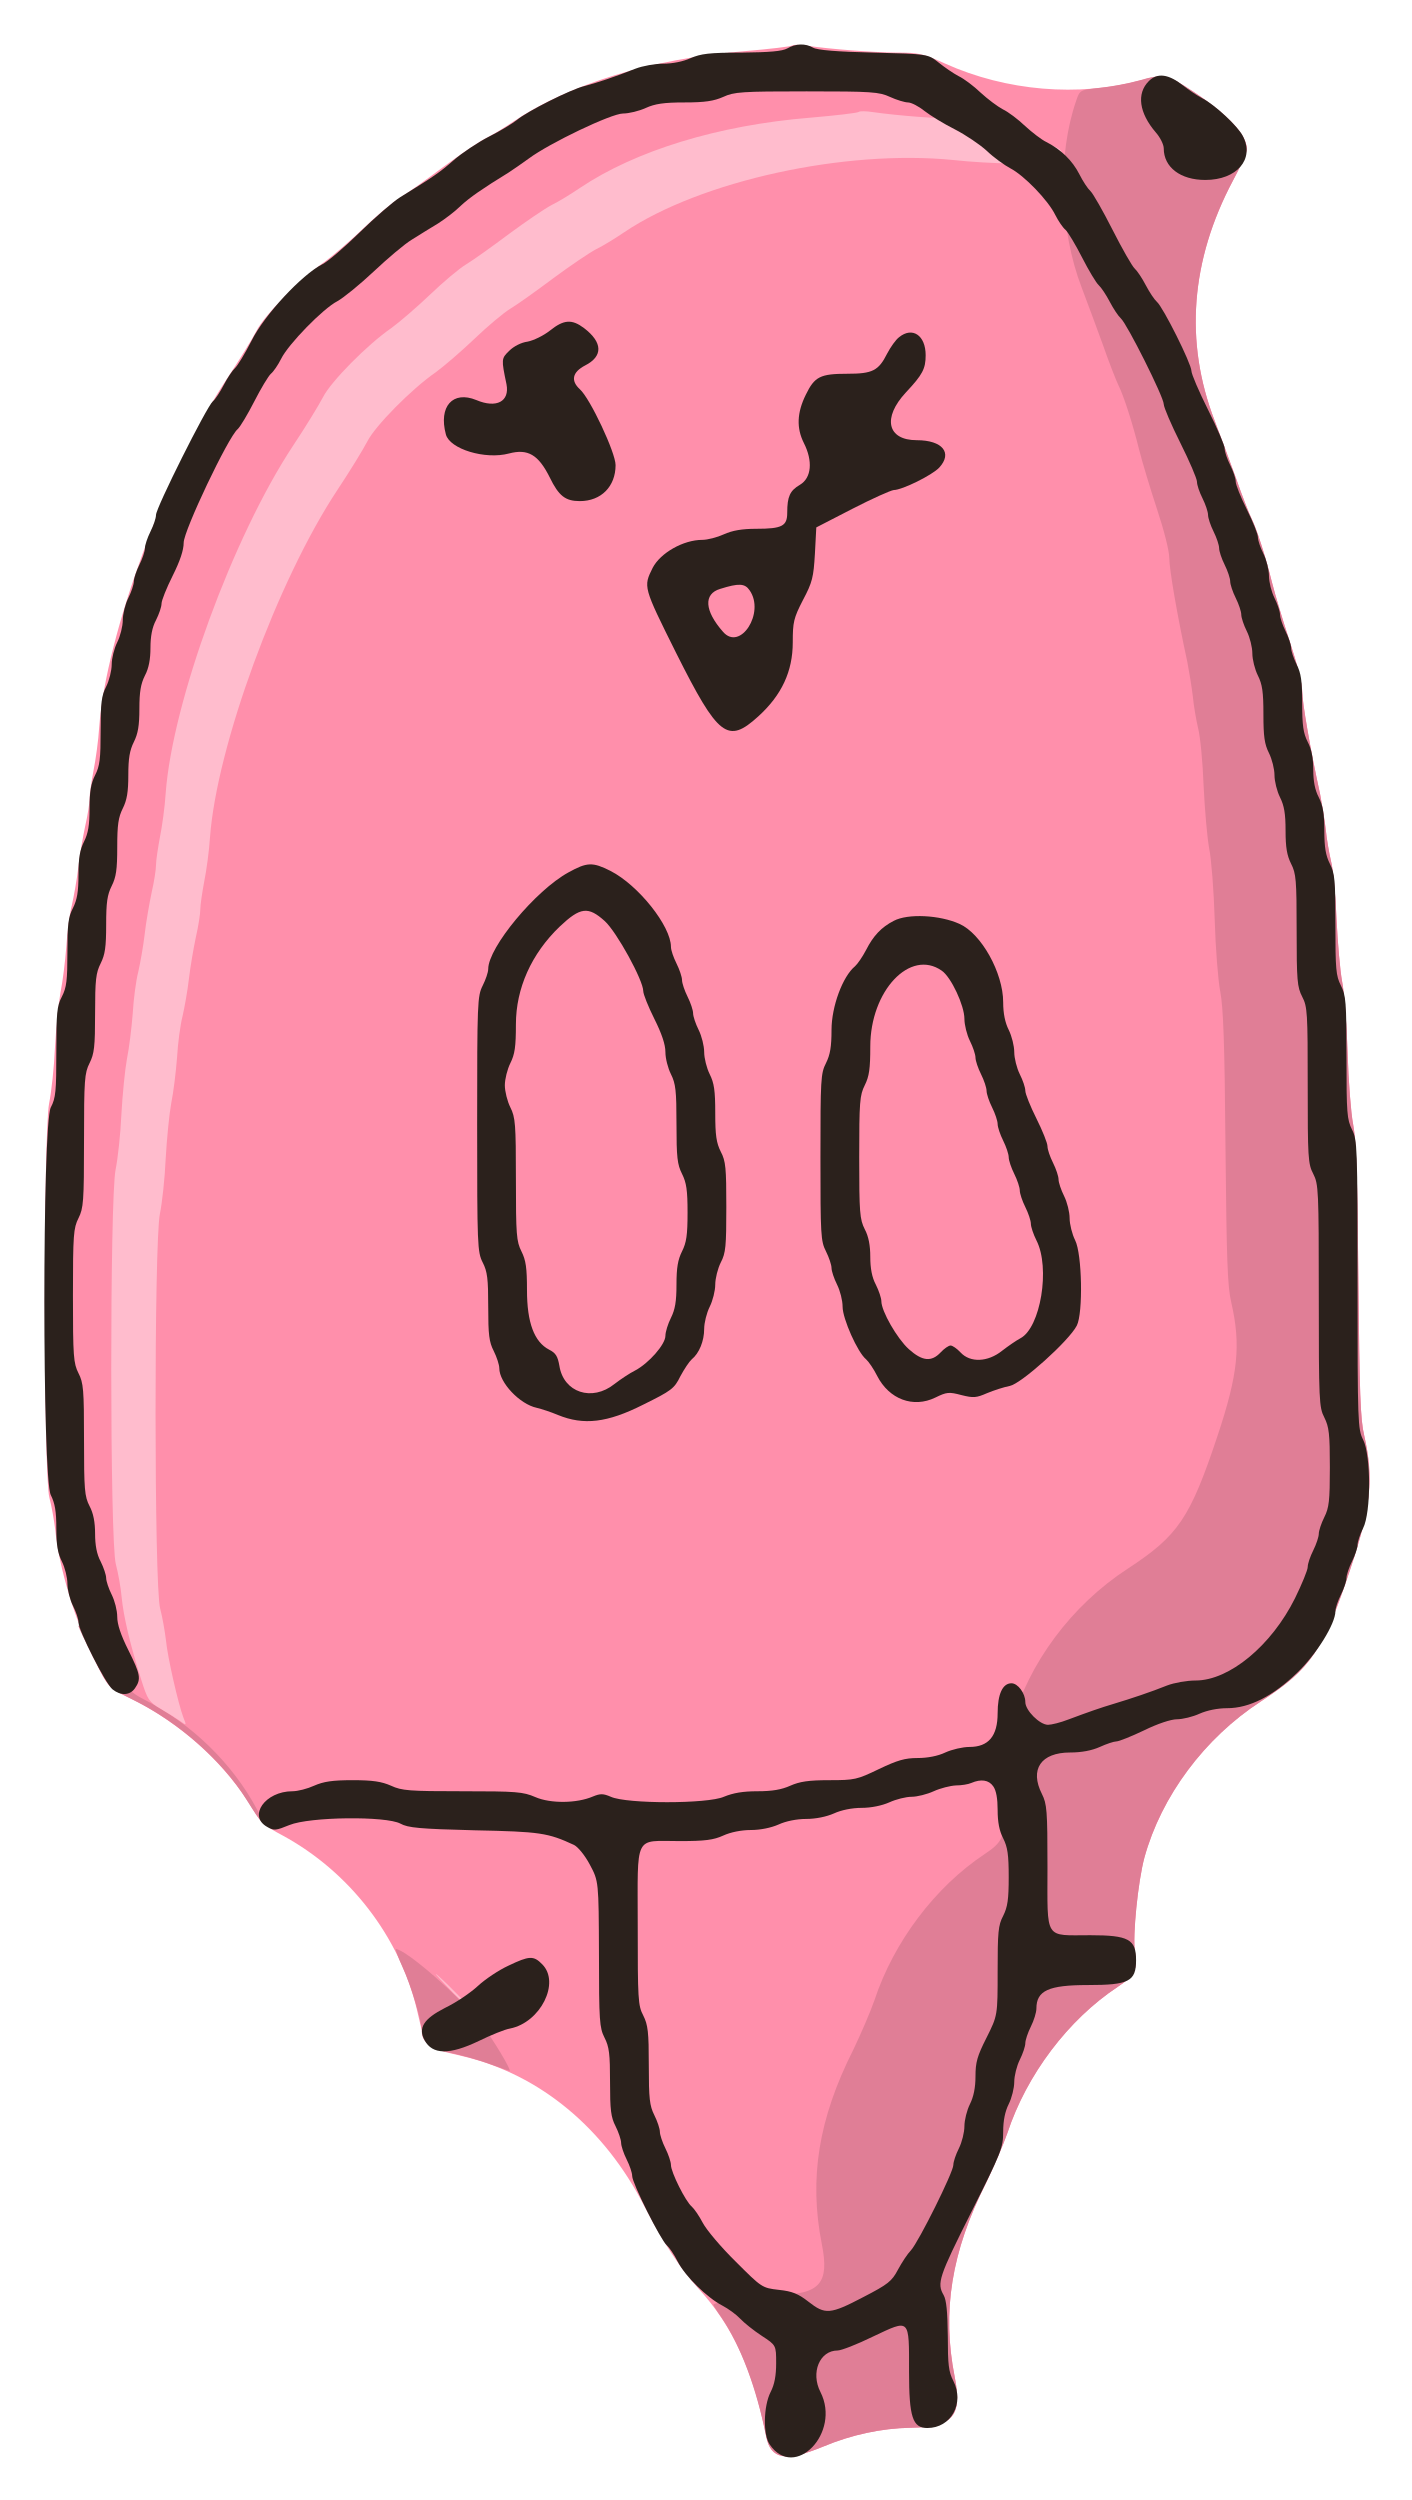
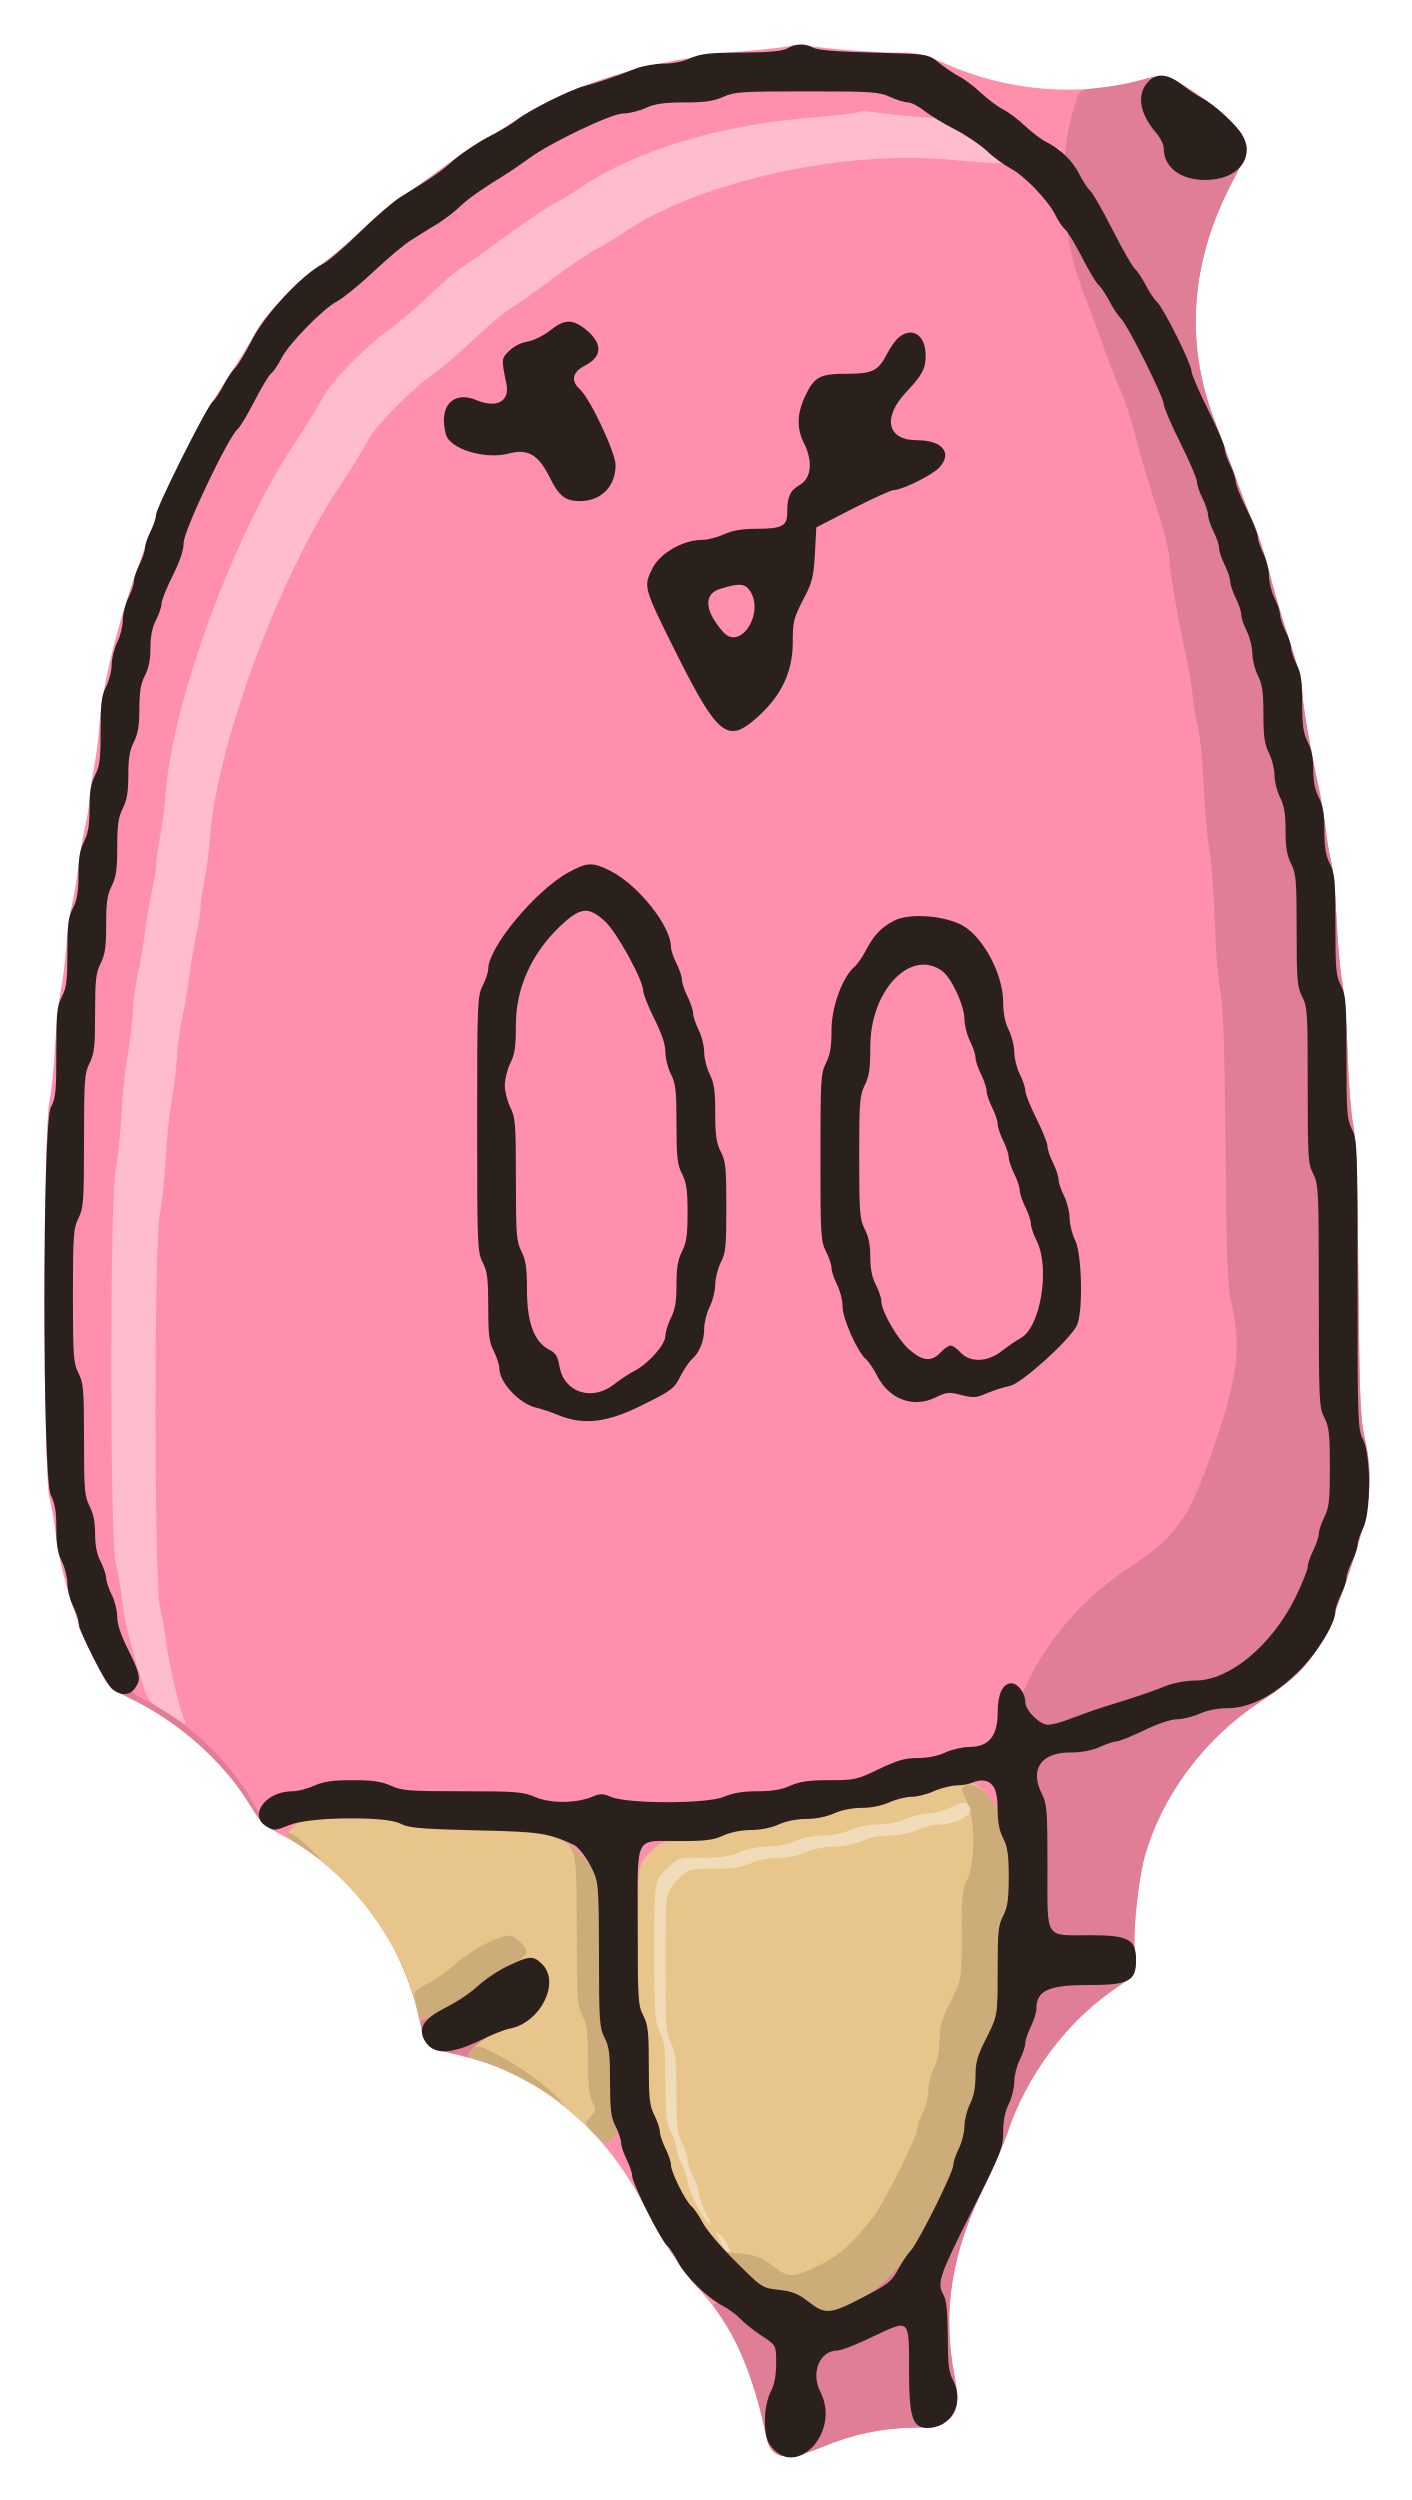
<svg xmlns="http://www.w3.org/2000/svg" viewBox="0 0 509 903" width="127" height="225">
  <g transform="translate(0,903) scale(0.1,-0.1)" fill="#ff8fab" stroke="none">
    <path d="M2859 8866 c-4 -4 -82 -13 -175 -21 -333 -27 -632 -119 -833 -254 -31 -21 -76 -49 -101 -61 -25 -13 -94 -60 -155 -105 -60 -45 -130 -95 -155 -110 -25 -15 -83 -64 -130 -109 -47 -45 -110 -99 -140 -121 -87 -60 -219 -194 -247 -250 -14 -27 -62 -106 -108 -175 -217 -328 -436 -927 -460 -1255 -3 -49 -13 -121 -21 -160 -7 -38 -14 -83 -14 -100 0 -16 -7 -61 -16 -100 -8 -38 -20 -106 -25 -150 -5 -44 -16 -104 -23 -135 -8 -30 -17 -98 -20 -150 -4 -52 -13 -126 -21 -165 -7 -38 -16 -128 -20 -200 -3 -71 -13 -161 -21 -200 -21 -104 -21 -1345 1 -1425 8 -30 17 -82 21 -115 13 -136 73 -334 143 -472 49 -100 49 -100 127 -137 184 -89 350 -240 448 -408 22 -38 41 -55 102 -87 242 -131 423 -365 486 -628 35 -148 23 -136 170 -171 275 -66 508 -259 652 -541 65 -126 130 -226 195 -297 124 -135 198 -296 245 -535 17 -83 70 -92 206 -36 103 43 210 66 316 68 152 2 187 42 159 183 -47 237 -12 453 113 701 27 56 62 137 77 180 70 212 220 410 398 528 62 41 73 64 63 127 -9 58 11 254 34 340 61 222 217 432 420 564 182 119 225 182 324 479 75 225 85 328 50 482 -14 58 -17 155 -21 560 -3 380 -8 507 -19 564 -8 41 -17 158 -20 260 -3 102 -12 218 -20 257 -7 38 -16 140 -20 225 -3 84 -12 179 -20 209 -7 30 -16 82 -19 115 -4 33 -13 89 -20 125 -36 165 -65 334 -65 374 0 26 -19 101 -45 179 -24 73 -53 169 -64 213 -24 97 -56 195 -74 231 -8 16 -34 82 -57 148 -24 66 -58 158 -76 205 -110 285 -87 580 66 868 28 51 50 102 50 113 0 52 -66 123 -191 206 -100 66 -104 67 -192 43 -224 -61 -486 -39 -706 60 -82 37 -96 40 -177 40 -87 1 -233 12 -324 25 -25 4 -48 4 -51 1z" />
  </g>
  <g transform="translate(0,903) scale(0.1,-0.1)" fill="#e07e96" stroke="none">
    <path d="M4110 8739 c-36 -10 -98 -22 -139 -26 -74 -8 -74 -8 -87 -46 -69 -198 -60 -469 20 -677 18 -47 52 -139 76 -205 23 -66 49 -132 57 -148 18 -36 50 -134 74 -231 11 -44 40 -140 64 -213 26 -78 45 -153 45 -179 0 -40 29 -209 65 -374 7 -36 16 -92 20 -125 3 -33 12 -85 19 -115 8 -30 17 -125 20 -209 4 -85 13 -187 20 -225 8 -39 17 -155 20 -257 3 -102 12 -219 20 -260 11 -57 16 -184 19 -564 4 -405 7 -502 21 -560 35 -154 25 -257 -50 -482 -99 -297 -142 -360 -324 -479 -203 -132 -359 -342 -420 -564 -23 -86 -43 -282 -34 -340 10 -63 -1 -86 -63 -127 -178 -118 -328 -316 -398 -528 -15 -43 -50 -124 -77 -180 -125 -248 -160 -464 -113 -701 28 -141 -7 -181 -159 -183 -62 -1 -223 -25 -233 -35 -1 -1 12 -22 29 -46 69 -101 127 -256 162 -431 17 -83 70 -92 206 -36 103 43 210 66 316 68 152 2 187 42 159 183 -47 237 -12 453 113 701 27 56 62 137 77 180 70 212 220 410 398 528 62 41 73 64 63 127 -9 58 11 254 34 340 61 222 217 432 420 564 182 119 225 182 324 479 75 225 85 328 50 482 -14 58 -17 155 -21 560 -3 380 -8 507 -19 564 -8 41 -17 158 -20 260 -3 102 -12 218 -20 257 -7 38 -16 140 -20 225 -3 84 -12 179 -20 209 -7 30 -16 82 -19 115 -4 33 -13 89 -20 125 -36 165 -65 334 -65 374 0 26 -19 101 -45 179 -24 73 -53 169 -64 213 -24 97 -56 195 -74 231 -8 16 -34 82 -57 148 -24 66 -58 158 -76 205 -110 285 -87 580 66 868 28 51 50 102 50 113 0 52 -66 123 -193 208 -94 62 -112 65 -197 40z" />
    <path d="M280 3156 c0 -3 24 -55 54 -114 54 -107 54 -107 148 -154 161 -80 317 -218 404 -357 59 -95 80 -114 39 -37 -88 166 -238 312 -411 399 -39 20 -59 38 -79 74 -48 81 -155 213 -155 189z" />
    <path d="M1450 1926 c32 -69 70 -197 70 -232 0 -41 31 -64 109 -80 41 -9 104 -27 139 -40 35 -13 67 -24 69 -24 9 0 -60 115 -102 170 -72 94 -273 270 -309 270 -2 0 8 -29 24 -64z" />
  </g>
  <g transform="translate(0,903) scale(0.1,-0.1)" fill="#ffbccd" stroke="none">
    <path d="M3099 8626 c-4 -4 -82 -13 -175 -21 -333 -27 -632 -119 -833 -254 -31 -21 -76 -49 -101 -61 -25 -13 -94 -60 -155 -105 -60 -45 -130 -95 -155 -110 -25 -15 -83 -64 -130 -109 -47 -45 -110 -99 -140 -121 -87 -60 -219 -194 -247 -250 -14 -27 -62 -106 -108 -175 -217 -328 -436 -927 -460 -1255 -3 -49 -13 -121 -21 -160 -7 -38 -14 -83 -14 -100 0 -16 -7 -61 -16 -100 -8 -38 -20 -106 -25 -150 -5 -44 -16 -104 -23 -135 -8 -30 -17 -98 -20 -150 -4 -52 -13 -126 -21 -165 -7 -38 -16 -128 -20 -200 -3 -71 -13 -161 -21 -200 -21 -105 -21 -1345 1 -1425 8 -30 18 -84 21 -120 7 -70 30 -168 70 -295 24 -76 28 -82 72 -108 26 -15 57 -35 70 -44 22 -16 23 -16 11 13 -19 51 -57 217 -63 279 -4 33 -13 85 -21 115 -22 80 -22 1321 -1 1425 8 39 18 129 21 200 4 72 13 162 20 200 8 39 17 113 21 165 3 52 12 120 20 150 7 31 18 91 23 135 5 44 17 112 25 150 9 39 16 84 16 100 0 17 7 62 14 100 8 39 18 111 21 160 24 328 243 927 460 1255 46 69 94 148 108 175 28 56 160 190 247 250 30 22 93 76 140 121 47 45 105 94 130 109 25 15 95 65 155 110 61 45 130 92 155 105 25 12 70 40 101 61 276 186 798 300 1189 261 63 -7 153 -12 200 -12 69 0 95 -5 138 -25 30 -14 56 -25 59 -25 2 0 3 23 1 51 -3 50 -3 50 -73 74 -38 13 -99 37 -135 54 -57 27 -76 31 -155 31 -88 1 -234 12 -325 25 -25 4 -48 4 -51 1z" />
    <path d="M1635 1830 c38 -38 72 -70 74 -70 3 0 -26 32 -64 70 -38 39 -72 70 -74 70 -3 0 26 -31 64 -70z" />
    <path d="M2474 976 c20 -27 60 -95 88 -152 53 -104 59 -109 105 -96 30 10 -22 87 -140 207 -68 69 -80 78 -53 41z" />
  </g>
+   <g transform="translate(0,903) scale(0.1,-0.1)" fill="#e8c58a" stroke="none">
+     <path d="M1055 2430 c-16 -16 -27 -31 -24 -33 2 -2 31 -21 64 -43 182 -119 346 -345 401 -554 10 -36 18 -66 19 -67 5 -9 170 89 208 124 47 44 156 103 190 103 10 0 29 -11 42 -25 66 -66 -6 -210 -116 -231 -48 -10 -99 -37 -132 -71 -28 -30 -28 -30 15 -42 132 -40 266 -121 384 -233 81 -78 81 -78 103 -54 21 23 22 25 7 54 -12 23 -16 61 -16 152 0 101 -3 127 -20 160 -18 36 -20 59 -20 300 0 291 -2 300 -73 369 -67 64 -113 74 -377 80 -198 5 -240 9 -267 24 -27 14 -59 17 -196 17 -163 0 -163 0 -192 -30z" />
+   </g>
+   <g transform="translate(0,903) scale(0.1,-0.1)" fill="#ccad79" stroke="none">
+     <path d="M1030 2402 c0 -4 15 -16 33 -26 17 -11 50 -32 72 -49 29 -21 24 -14 -19 27 -54 51 -86 69 -86 48z" />
+     <path d="M2064 2343 c13 -27 16 -72 16 -293 0 -241 2 -264 20 -300 17 -33 20 -59 20 -160 0 -91 4 -129 16 -152 15 -29 14 -31 -7 -54 -23 -24 -23 -24 16 -64 39 -40 39 -40 63 -16 23 22 23 25 8 54 -12 23 -16 61 -16 152 0 101 -3 127 -20 160 -18 36 -20 59 -20 300 0 292 -2 300 -75 370 -37 35 -37 35 -21 3z" />
+     <path d="M1753 2010 c-35 -16 -84 -49 -110 -73 -27 -25 -72 -57 -101 -71 -49 -25 -53 -30 -47 -53 3 -14 9 -38 12 -55 3 -16 8 -27 12 -26 93 45 166 89 204 125 26 24 77 58 112 75 71 33 78 46 40 83 -31 32 -47 31 -122 -5z" />
+     <path d="M1697 1622 c-16 -17 -14 -19 40 -36 72 -23 209 -93 265 -137 39 -30 41 -31 18 -5 -39 44 -131 112 -211 156 -85 45 -90 47 -112 22z" />
+   </g>
+   <g transform="translate(0,903) scale(0.1,-0.1)" fill="#e8c58a" stroke="none">
+     <path d="M3445 2580 c-27 -4 -67 -14 -87 -23 -21 -10 -53 -17 -72 -17 -18 0 -53 -9 -77 -20 -27 -12 -66 -20 -100 -20 -35 0 -74 -8 -100 -20 -27 -12 -66 -20 -100 -20 -35 0 -74 -8 -100 -20 -27 -12 -66 -20 -100 -20 -35 0 -74 -8 -100 -20 -33 -15 -66 -20 -134 -20 -91 0 -91 0 -133 -43 -42 -43 -42 -43 -42 -295 0 -233 2 -256 20 -292 17 -34 20 -59 20 -180 0 -121 3 -146 20 -180 11 -22 20 -49 20 -60 0 -11 9 -38 20 -60 11 -22 20 -49 20 -60 0 -26 53 -132 75 -150 9 -8 27 -34 40 -59 13 -25 66 -88 119 -140 94 -94 95 -95 156 -102 48 -5 70 -14 107 -43 58 -45 75 -45 171 3 74 37 112 72 193 173 35 44 159 292 159 318 0 12 9 38 20 60 11 22 20 58 20 80 0 22 9 58 20 80 13 26 20 59 20 100 0 51 6 73 40 140 40 80 40 80 40 240 0 141 2 166 20 200 16 32 20 59 20 140 0 81 -4 108 -20 140 -11 22 -20 56 -20 78 0 38 -69 125 -95 121 -6 -1 -32 -5 -60 -9z" />
+   </g>
+   <g transform="translate(0,903) scale(0.1,-0.1)" fill="#ccad79" stroke="none">
+     <path d="M3480 2580 c-12 -8 -11 -15 8 -55 31 -64 32 -226 2 -285 -18 -34 -20 -59 -20 -200 0 -160 0 -160 -40 -240 -34 -67 -40 -89 -40 -140 0 -41 -7 -74 -20 -100 -11 -22 -20 -58 -20 -80 0 -22 -9 -58 -20 -80 -11 -22 -20 -48 -20 -60 0 -26 -124 -274 -159 -318 -81 -101 -119 -136 -193 -173 -96 -48 -113 -48 -171 -3 -37 29 -59 38 -107 43 l-61 7 65 -65 c62 -62 67 -65 126 -72 48 -5 70 -14 107 -43 58 -45 75 -45 171 3 74 37 112 72 193 173 35 44 159 292 159 318 0 12 9 38 20 60 11 22 20 58 20 80 0 22 9 58 20 80 13 26 20 59 20 100 0 51 6 73 40 140 40 80 40 80 40 240 0 141 2 166 20 200 16 32 20 59 20 140 0 81 -4 108 -20 140 -11 22 -20 56 -20 78 0 59 -82 136 -120 112z" />
+   </g>
+   <g transform="translate(0,903) scale(0.1,-0.1)" fill="#f1dcb9" stroke="none">
+     <path d="M3425 2499 c-22 -10 -56 -19 -76 -19 -20 0 -56 -9 -80 -20 -27 -12 -66 -20 -100 -20 -35 0 -74 -8 -100 -20 -27 -12 -66 -20 -100 -20 -35 0 -74 -8 -100 -20 -27 -12 -66 -20 -100 -20 -35 0 -74 -8 -100 -20 -33 -15 -66 -20 -134 -20 -91 0 -91 0 -133 -43 -42 -43 -42 -43 -42 -295 0 -233 2 -256 20 -292 17 -34 20 -59 20 -180 0 -121 3 -146 20 -180 11 -22 20 -49 20 -60 0 -11 9 -38 20 -60 11 -22 20 -49 20 -60 0 -26 53 -132 76 -150 12 -11 10 -1 -10 37 -14 29 -26 62 -26 73 0 11 -9 38 -20 60 -11 22 -20 49 -20 60 0 11 -9 38 -20 60 -17 34 -20 59 -20 180 0 121 -3 146 -20 180 -18 36 -20 59 -20 292 0 252 0 252 42 295 42 43 42 43 133 43 68 0 101 5 134 20 26 12 65 20 100 20 34 0 73 8 100 20 26 12 65 20 100 20 34 0 73 8 100 20 26 12 65 20 100 20 34 0 73 8 100 20 24 11 60 20 80 20 60 1 124 35 111 60 -13 24 -23 24 -75 -1z" />
+     <path d="M2596 937 c9 -20 23 -38 31 -41 17 -7 -8 44 -32 64 -15 12 -15 10 1 -23z" />
+   </g>
  <g transform="translate(0,903) scale(0.1,-0.1)" fill="#2b211c" stroke="none">
    <path d="M2840 8855 c-18 -10 -63 -14 -165 -15 -117 0 -147 -4 -184 -20 -26 -12 -65 -20 -98 -20 -30 0 -75 -8 -101 -18 -70 -28 -142 -52 -185 -63 -49 -12 -206 -91 -243 -122 -16 -13 -62 -41 -102 -61 -39 -20 -96 -58 -126 -84 -50 -44 -73 -60 -195 -135 -25 -16 -91 -73 -146 -127 -55 -54 -116 -106 -135 -115 -73 -37 -209 -183 -255 -276 -24 -47 -51 -91 -60 -99 -9 -8 -27 -35 -40 -60 -13 -25 -31 -53 -40 -60 -22 -19 -205 -384 -205 -410 0 -12 -9 -38 -20 -60 -11 -22 -20 -49 -20 -60 0 -11 -9 -38 -20 -60 -11 -22 -20 -49 -20 -60 0 -11 -9 -38 -20 -60 -11 -22 -20 -58 -20 -80 0 -22 -9 -58 -20 -80 -11 -22 -20 -58 -20 -80 0 -22 -9 -58 -20 -80 -17 -33 -20 -59 -20 -160 0 -101 -3 -127 -20 -160 -15 -30 -20 -59 -20 -120 0 -61 -5 -90 -20 -120 -15 -30 -20 -59 -20 -120 0 -61 -5 -90 -20 -120 -17 -33 -20 -59 -20 -160 0 -101 -3 -127 -20 -160 -18 -34 -20 -59 -20 -200 0 -141 -2 -166 -20 -200 -31 -61 -31 -1339 0 -1400 15 -30 20 -59 20 -120 0 -61 5 -90 20 -120 11 -22 20 -58 20 -80 0 -22 9 -58 20 -80 11 -22 20 -48 20 -60 0 -29 98 -222 123 -242 30 -24 63 -22 81 4 23 33 20 50 -24 138 -27 54 -40 93 -40 120 0 23 -9 58 -20 80 -11 22 -20 49 -20 60 0 11 -9 38 -20 60 -14 26 -20 59 -20 100 0 41 -6 74 -20 100 -18 35 -20 59 -20 240 0 181 -2 205 -20 240 -18 36 -20 59 -20 280 0 221 2 244 20 280 18 36 20 59 20 280 0 221 2 244 20 280 17 34 20 59 20 180 0 121 3 146 20 180 16 32 20 59 20 140 0 81 4 108 20 140 16 32 20 59 20 140 0 81 4 108 20 140 15 30 20 59 20 120 0 61 5 90 20 120 15 30 20 59 20 120 0 61 5 90 20 120 14 26 20 59 20 100 0 41 6 74 20 100 11 22 20 48 20 60 0 11 18 56 40 100 27 54 40 93 40 120 0 43 161 382 195 410 9 8 36 53 60 100 24 47 51 92 60 100 9 7 26 32 37 54 26 53 152 182 203 208 22 12 81 60 131 107 50 47 112 100 139 116 27 17 69 43 94 58 25 16 62 44 81 63 32 30 78 62 174 121 16 10 48 33 72 50 75 56 299 163 341 163 21 0 58 9 82 20 33 15 65 20 140 20 74 0 106 5 140 20 39 18 65 20 301 20 236 0 262 -2 301 -20 24 -11 54 -20 65 -20 12 0 39 -14 60 -31 22 -17 71 -47 109 -66 39 -20 91 -55 116 -78 25 -24 64 -52 85 -63 50 -26 136 -115 162 -168 11 -22 28 -47 37 -54 9 -8 36 -53 60 -100 24 -47 51 -92 60 -100 9 -8 27 -35 40 -60 13 -25 31 -52 40 -60 22 -19 155 -284 155 -310 0 -11 27 -74 60 -140 33 -66 60 -129 60 -140 0 -12 9 -38 20 -60 11 -22 20 -49 20 -60 0 -11 9 -38 20 -60 11 -22 20 -49 20 -60 0 -11 9 -38 20 -60 11 -22 20 -49 20 -60 0 -11 9 -38 20 -60 11 -22 20 -49 20 -60 0 -11 9 -38 20 -60 11 -22 20 -58 20 -80 0 -22 9 -58 20 -80 16 -32 20 -59 20 -140 0 -81 4 -108 20 -140 11 -22 20 -58 20 -80 0 -22 9 -58 20 -80 15 -30 20 -59 20 -120 0 -61 5 -90 20 -120 18 -35 20 -59 20 -240 0 -181 2 -205 20 -240 19 -36 20 -59 20 -320 0 -261 1 -284 20 -320 19 -37 20 -59 20 -440 0 -381 1 -403 20 -440 17 -34 20 -59 20 -180 0 -121 -3 -146 -20 -180 -11 -22 -20 -49 -20 -60 0 -11 -9 -38 -20 -60 -11 -22 -20 -48 -20 -60 0 -11 -21 -62 -46 -113 -85 -171 -237 -297 -359 -297 -31 0 -77 -8 -103 -18 -57 -23 -132 -48 -192 -66 -50 -15 -90 -29 -165 -57 -28 -11 -61 -19 -73 -19 -30 0 -82 52 -82 82 0 32 -27 68 -50 68 -32 0 -50 -39 -50 -108 0 -83 -33 -122 -102 -122 -24 0 -63 -9 -87 -20 -27 -13 -65 -20 -100 -20 -46 0 -73 -8 -140 -40 -79 -38 -87 -40 -179 -40 -75 0 -107 -5 -141 -20 -31 -14 -65 -20 -118 -20 -53 0 -88 -6 -122 -20 -59 -26 -351 -26 -408 0 -28 12 -38 12 -65 1 -58 -25 -153 -26 -208 -2 -44 19 -68 21 -263 21 -193 0 -219 2 -258 20 -34 15 -66 20 -139 20 -73 0 -105 -5 -139 -20 -24 -11 -59 -20 -78 -20 -99 0 -162 -90 -91 -129 24 -14 31 -13 80 7 73 30 349 33 401 5 27 -15 69 -19 267 -24 238 -5 265 -9 360 -53 14 -7 39 -37 57 -71 32 -60 32 -60 33 -323 0 -243 2 -266 20 -302 17 -33 20 -59 20 -160 0 -101 3 -127 20 -160 11 -22 20 -49 20 -60 0 -11 9 -38 20 -60 11 -22 20 -48 20 -60 0 -26 103 -231 125 -250 9 -8 27 -34 40 -60 27 -52 105 -129 161 -158 21 -11 50 -32 64 -47 14 -15 49 -43 78 -62 52 -34 52 -34 52 -99 0 -45 -6 -77 -20 -104 -26 -51 -28 -155 -3 -190 90 -131 258 43 183 190 -36 70 -3 150 62 150 13 0 70 22 127 50 136 64 131 69 131 -127 0 -164 13 -203 66 -203 86 0 135 89 94 170 -17 33 -20 59 -20 162 -1 88 -5 130 -15 148 -25 43 -18 65 100 300 109 217 115 233 115 290 0 41 7 74 20 100 11 22 20 58 20 80 0 22 9 58 20 80 11 22 20 49 20 60 0 11 9 38 20 60 11 22 20 51 20 65 0 65 44 85 185 85 149 0 175 13 175 90 0 75 -27 90 -165 90 -168 0 -155 -21 -155 246 0 205 -2 228 -20 264 -45 89 -4 150 102 150 41 0 78 7 107 20 24 11 51 20 60 20 9 0 54 18 100 40 49 24 97 40 119 40 20 0 57 9 81 20 27 12 65 20 100 20 80 0 165 43 253 128 70 67 138 177 138 222 0 12 9 38 20 60 11 22 20 49 20 60 0 11 9 38 20 60 11 22 20 49 20 60 0 11 9 38 20 60 29 57 29 263 0 320 -19 38 -20 59 -20 560 0 501 -1 522 -20 560 -18 36 -20 59 -20 260 0 201 -2 224 -20 260 -18 35 -20 59 -20 220 0 161 -2 185 -20 220 -15 30 -20 59 -20 120 0 61 -5 90 -20 120 -14 26 -20 59 -20 100 0 41 -6 74 -20 100 -16 32 -20 59 -20 140 0 81 -4 108 -20 140 -11 22 -20 49 -20 60 0 11 -9 38 -20 60 -11 22 -20 49 -20 60 0 11 -9 38 -20 60 -11 22 -20 58 -20 80 0 22 -9 58 -20 80 -11 22 -20 48 -20 60 0 11 -18 56 -40 100 -22 44 -40 89 -40 100 0 12 -9 38 -20 60 -11 22 -20 48 -20 60 0 11 -27 74 -60 140 -33 66 -60 129 -60 140 0 26 -103 232 -125 250 -9 8 -27 35 -40 60 -13 25 -31 52 -40 60 -9 8 -45 71 -80 140 -35 69 -71 132 -80 140 -9 8 -27 35 -40 61 -25 49 -66 89 -119 116 -17 8 -52 35 -77 58 -25 24 -61 51 -80 60 -19 10 -55 37 -80 60 -25 24 -61 51 -80 60 -19 10 -51 32 -72 49 -39 31 -39 31 -235 36 -131 3 -204 9 -219 18 -28 16 -62 15 -93 -3z m744 -6277 c11 -15 16 -45 16 -86 0 -43 6 -75 20 -102 16 -32 20 -59 20 -140 0 -81 -4 -108 -20 -140 -18 -34 -20 -59 -20 -200 0 -160 0 -160 -40 -240 -34 -67 -40 -89 -40 -140 0 -41 -7 -74 -20 -100 -11 -22 -20 -58 -20 -80 0 -22 -9 -58 -20 -80 -11 -22 -20 -48 -20 -60 0 -26 -125 -277 -153 -308 -12 -12 -33 -44 -47 -70 -22 -42 -36 -53 -125 -99 -120 -63 -138 -64 -198 -17 -37 29 -59 38 -107 43 -61 7 -62 8 -156 102 -53 52 -106 115 -119 140 -13 25 -31 51 -40 59 -22 18 -75 124 -75 150 0 11 -9 38 -20 60 -11 22 -20 49 -20 60 0 11 -9 38 -20 60 -17 34 -20 59 -20 180 0 121 -3 146 -20 180 -19 36 -20 59 -20 324 0 336 -15 306 152 306 91 0 122 4 157 20 26 12 65 20 100 20 34 0 73 8 100 20 26 12 65 20 100 20 34 0 73 8 100 20 26 12 65 20 100 20 34 0 73 8 100 20 24 11 60 20 80 20 20 0 56 9 80 20 24 11 60 20 80 21 20 0 45 4 56 9 35 15 63 11 79 -12z" />
    <path d="M4146 8737 c-45 -45 -35 -115 25 -185 16 -18 29 -44 29 -58 0 -68 60 -114 150 -114 114 0 179 75 136 158 -18 36 -103 115 -147 137 -19 10 -50 31 -69 46 -53 42 -93 47 -124 16z" />
    <path d="M1983 7836 c-24 -19 -60 -36 -81 -40 -23 -3 -50 -17 -66 -33 -29 -28 -29 -30 -10 -121 12 -62 -36 -88 -109 -57 -85 35 -137 -23 -110 -124 14 -53 142 -92 228 -69 68 18 106 -4 147 -86 33 -68 57 -86 109 -86 77 0 129 53 129 130 0 45 -92 241 -129 274 -34 31 -27 62 19 86 65 33 64 83 -4 135 -44 33 -73 31 -123 -9z" />
    <path d="M3244 7812 c-12 -9 -31 -36 -43 -59 -31 -62 -53 -73 -143 -73 -99 0 -119 -10 -151 -76 -32 -65 -34 -120 -7 -174 33 -65 28 -126 -14 -151 -36 -21 -46 -42 -46 -101 0 -48 -18 -58 -112 -58 -51 0 -86 -6 -117 -20 -24 -11 -59 -20 -78 -20 -68 0 -151 -47 -179 -101 -34 -69 -35 -67 85 -308 152 -303 186 -329 296 -229 85 77 125 163 125 268 0 73 3 87 37 153 34 64 38 82 43 167 l5 95 130 67 c72 37 139 67 150 68 30 0 139 54 164 81 49 53 12 99 -81 99 -107 0 -125 81 -39 173 60 64 71 85 71 134 0 72 -48 104 -96 65z m-540 -914 c57 -81 -34 -222 -96 -150 -67 76 -71 137 -10 155 67 21 89 20 106 -5z" />
    <path d="M2050 5879 c-119 -65 -290 -271 -290 -349 0 -12 -9 -38 -20 -60 -19 -38 -20 -59 -20 -500 0 -441 1 -462 20 -500 17 -33 20 -59 20 -160 0 -101 3 -127 20 -160 11 -22 20 -50 20 -62 0 -52 74 -130 135 -143 17 -4 51 -15 77 -26 93 -38 178 -28 307 37 103 51 113 58 135 103 14 26 32 53 41 61 27 22 45 66 45 110 0 22 9 58 20 80 11 22 20 58 20 80 0 22 9 58 20 80 18 34 20 59 20 200 0 141 -2 166 -20 200 -16 32 -20 59 -20 140 0 81 -4 108 -20 140 -11 22 -20 58 -20 80 0 22 -9 58 -20 80 -11 22 -20 49 -20 60 0 11 -9 38 -20 60 -11 22 -20 49 -20 60 0 11 -9 38 -20 60 -11 22 -20 48 -20 60 0 75 -118 223 -218 274 -65 33 -85 32 -152 -5z m131 -176 c43 -39 139 -214 139 -253 0 -11 18 -56 40 -100 27 -54 40 -93 40 -120 0 -23 9 -58 20 -80 17 -34 20 -59 20 -180 0 -121 3 -146 20 -180 16 -32 20 -59 20 -140 0 -81 -4 -108 -20 -140 -15 -30 -20 -59 -20 -120 0 -61 -5 -90 -20 -120 -11 -22 -20 -51 -20 -65 0 -31 -60 -99 -109 -125 -20 -10 -53 -32 -75 -49 -81 -65 -184 -31 -199 66 -6 34 -13 46 -37 58 -54 28 -80 98 -80 215 0 81 -4 108 -20 140 -18 36 -20 59 -20 260 0 201 -2 224 -20 260 -11 22 -20 58 -20 80 0 22 9 58 20 80 16 32 20 59 20 140 0 130 56 255 158 353 75 71 103 74 163 20z" />
    <path d="M3225 5704 c-45 -23 -74 -54 -100 -105 -13 -25 -31 -51 -40 -59 -45 -37 -85 -146 -85 -230 0 -61 -5 -90 -20 -120 -19 -37 -20 -59 -20 -340 0 -281 1 -303 20 -340 11 -22 20 -49 20 -60 0 -11 9 -38 20 -60 11 -22 20 -57 20 -80 0 -43 54 -165 85 -190 9 -8 27 -34 40 -60 43 -84 130 -117 210 -78 41 20 49 21 94 9 44 -11 54 -10 93 7 24 10 61 22 82 26 41 8 214 163 242 218 23 45 19 259 -6 308 -11 22 -20 58 -20 80 0 22 -9 58 -20 80 -11 22 -20 49 -20 60 0 11 -9 38 -20 60 -11 22 -20 48 -20 60 0 11 -18 56 -40 100 -22 44 -40 89 -40 100 0 12 -9 38 -20 60 -11 22 -20 58 -20 80 0 22 -9 58 -20 80 -13 26 -20 59 -20 100 0 106 -79 248 -158 283 -71 32 -186 38 -237 11z m173 -180 c34 -23 82 -126 82 -174 0 -22 9 -58 20 -80 11 -22 20 -49 20 -60 0 -11 9 -38 20 -60 11 -22 20 -49 20 -60 0 -11 9 -38 20 -60 11 -22 20 -49 20 -60 0 -11 9 -38 20 -60 11 -22 20 -49 20 -60 0 -11 9 -38 20 -60 11 -22 20 -49 20 -60 0 -11 9 -38 20 -60 11 -22 20 -49 20 -60 0 -11 9 -38 20 -60 51 -99 15 -316 -58 -354 -15 -8 -44 -28 -66 -45 -51 -41 -115 -44 -150 -6 -13 14 -29 25 -36 25 -7 0 -23 -11 -36 -25 -33 -35 -66 -32 -115 12 -42 38 -99 137 -99 173 0 11 -9 38 -20 60 -14 26 -20 59 -20 100 0 41 -6 74 -20 100 -18 36 -20 59 -20 260 0 201 2 224 20 260 16 32 20 59 20 140 0 201 144 354 258 274z" />
    <path d="M1833 1930 c-35 -16 -84 -49 -110 -73 -27 -25 -80 -61 -120 -80 -76 -39 -97 -72 -73 -116 28 -53 90 -54 196 -3 43 21 94 42 113 45 110 22 182 166 116 232 -31 32 -47 31 -122 -5z" />
  </g>
</svg>
